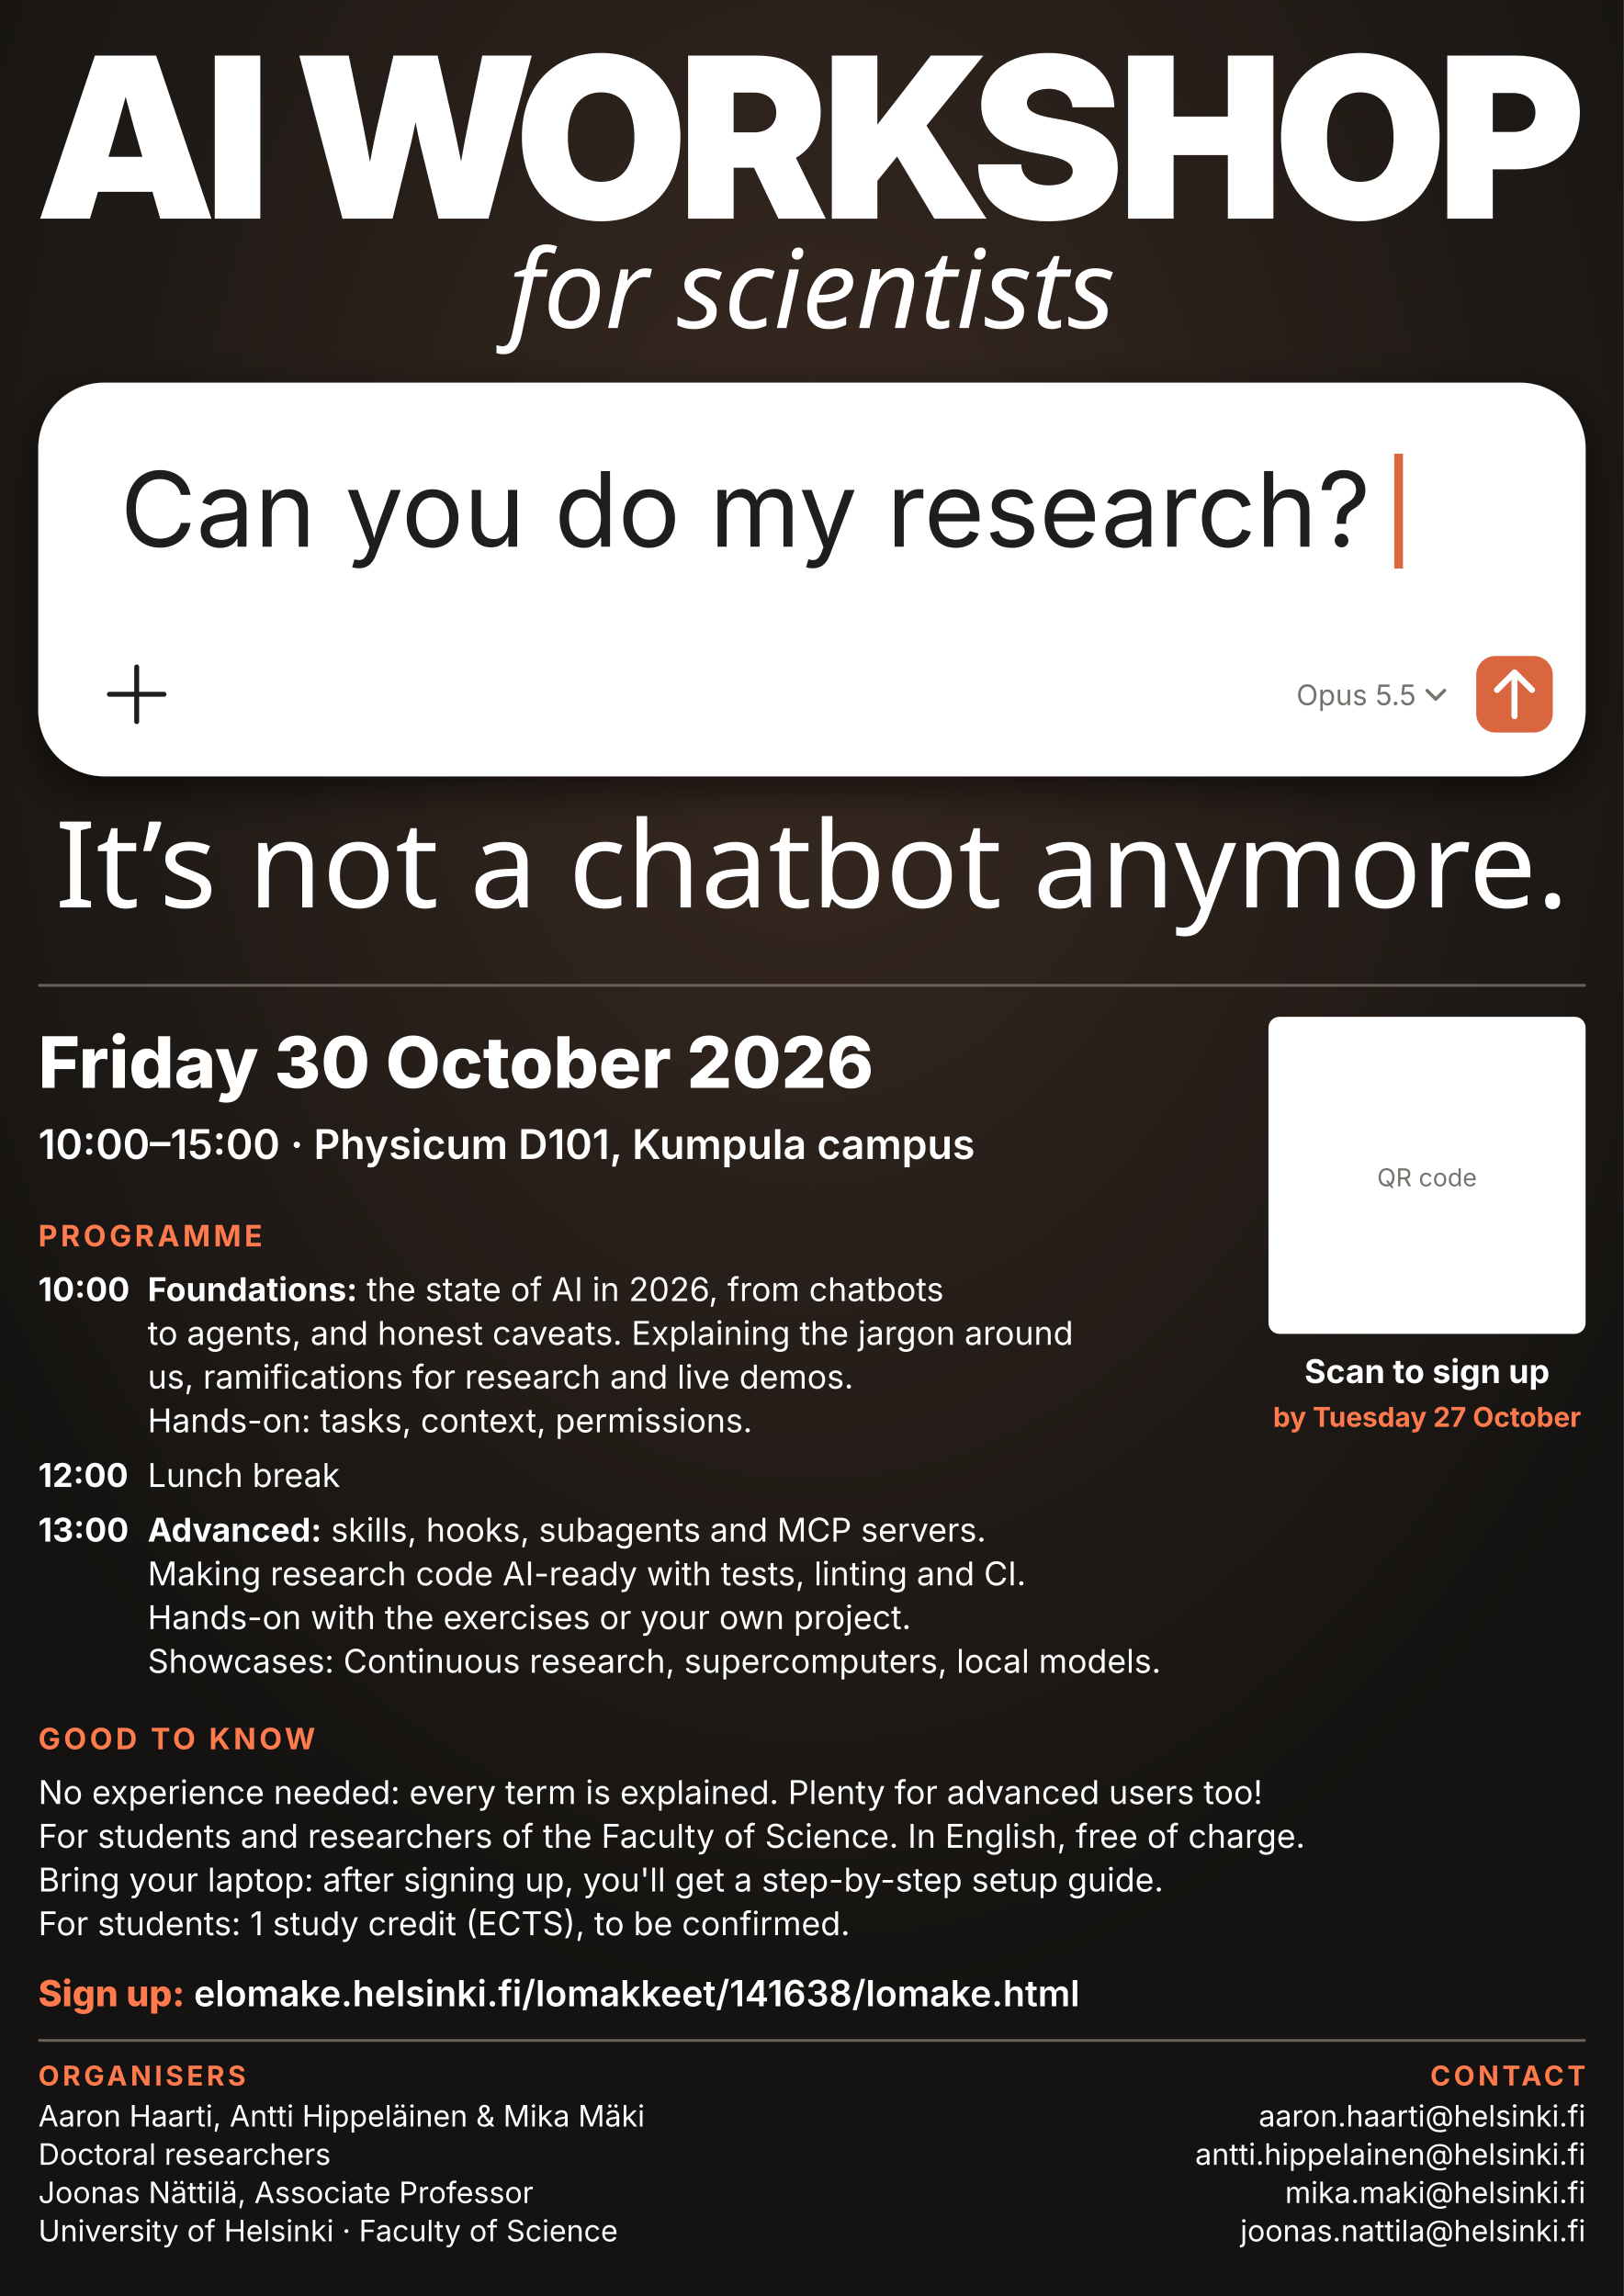
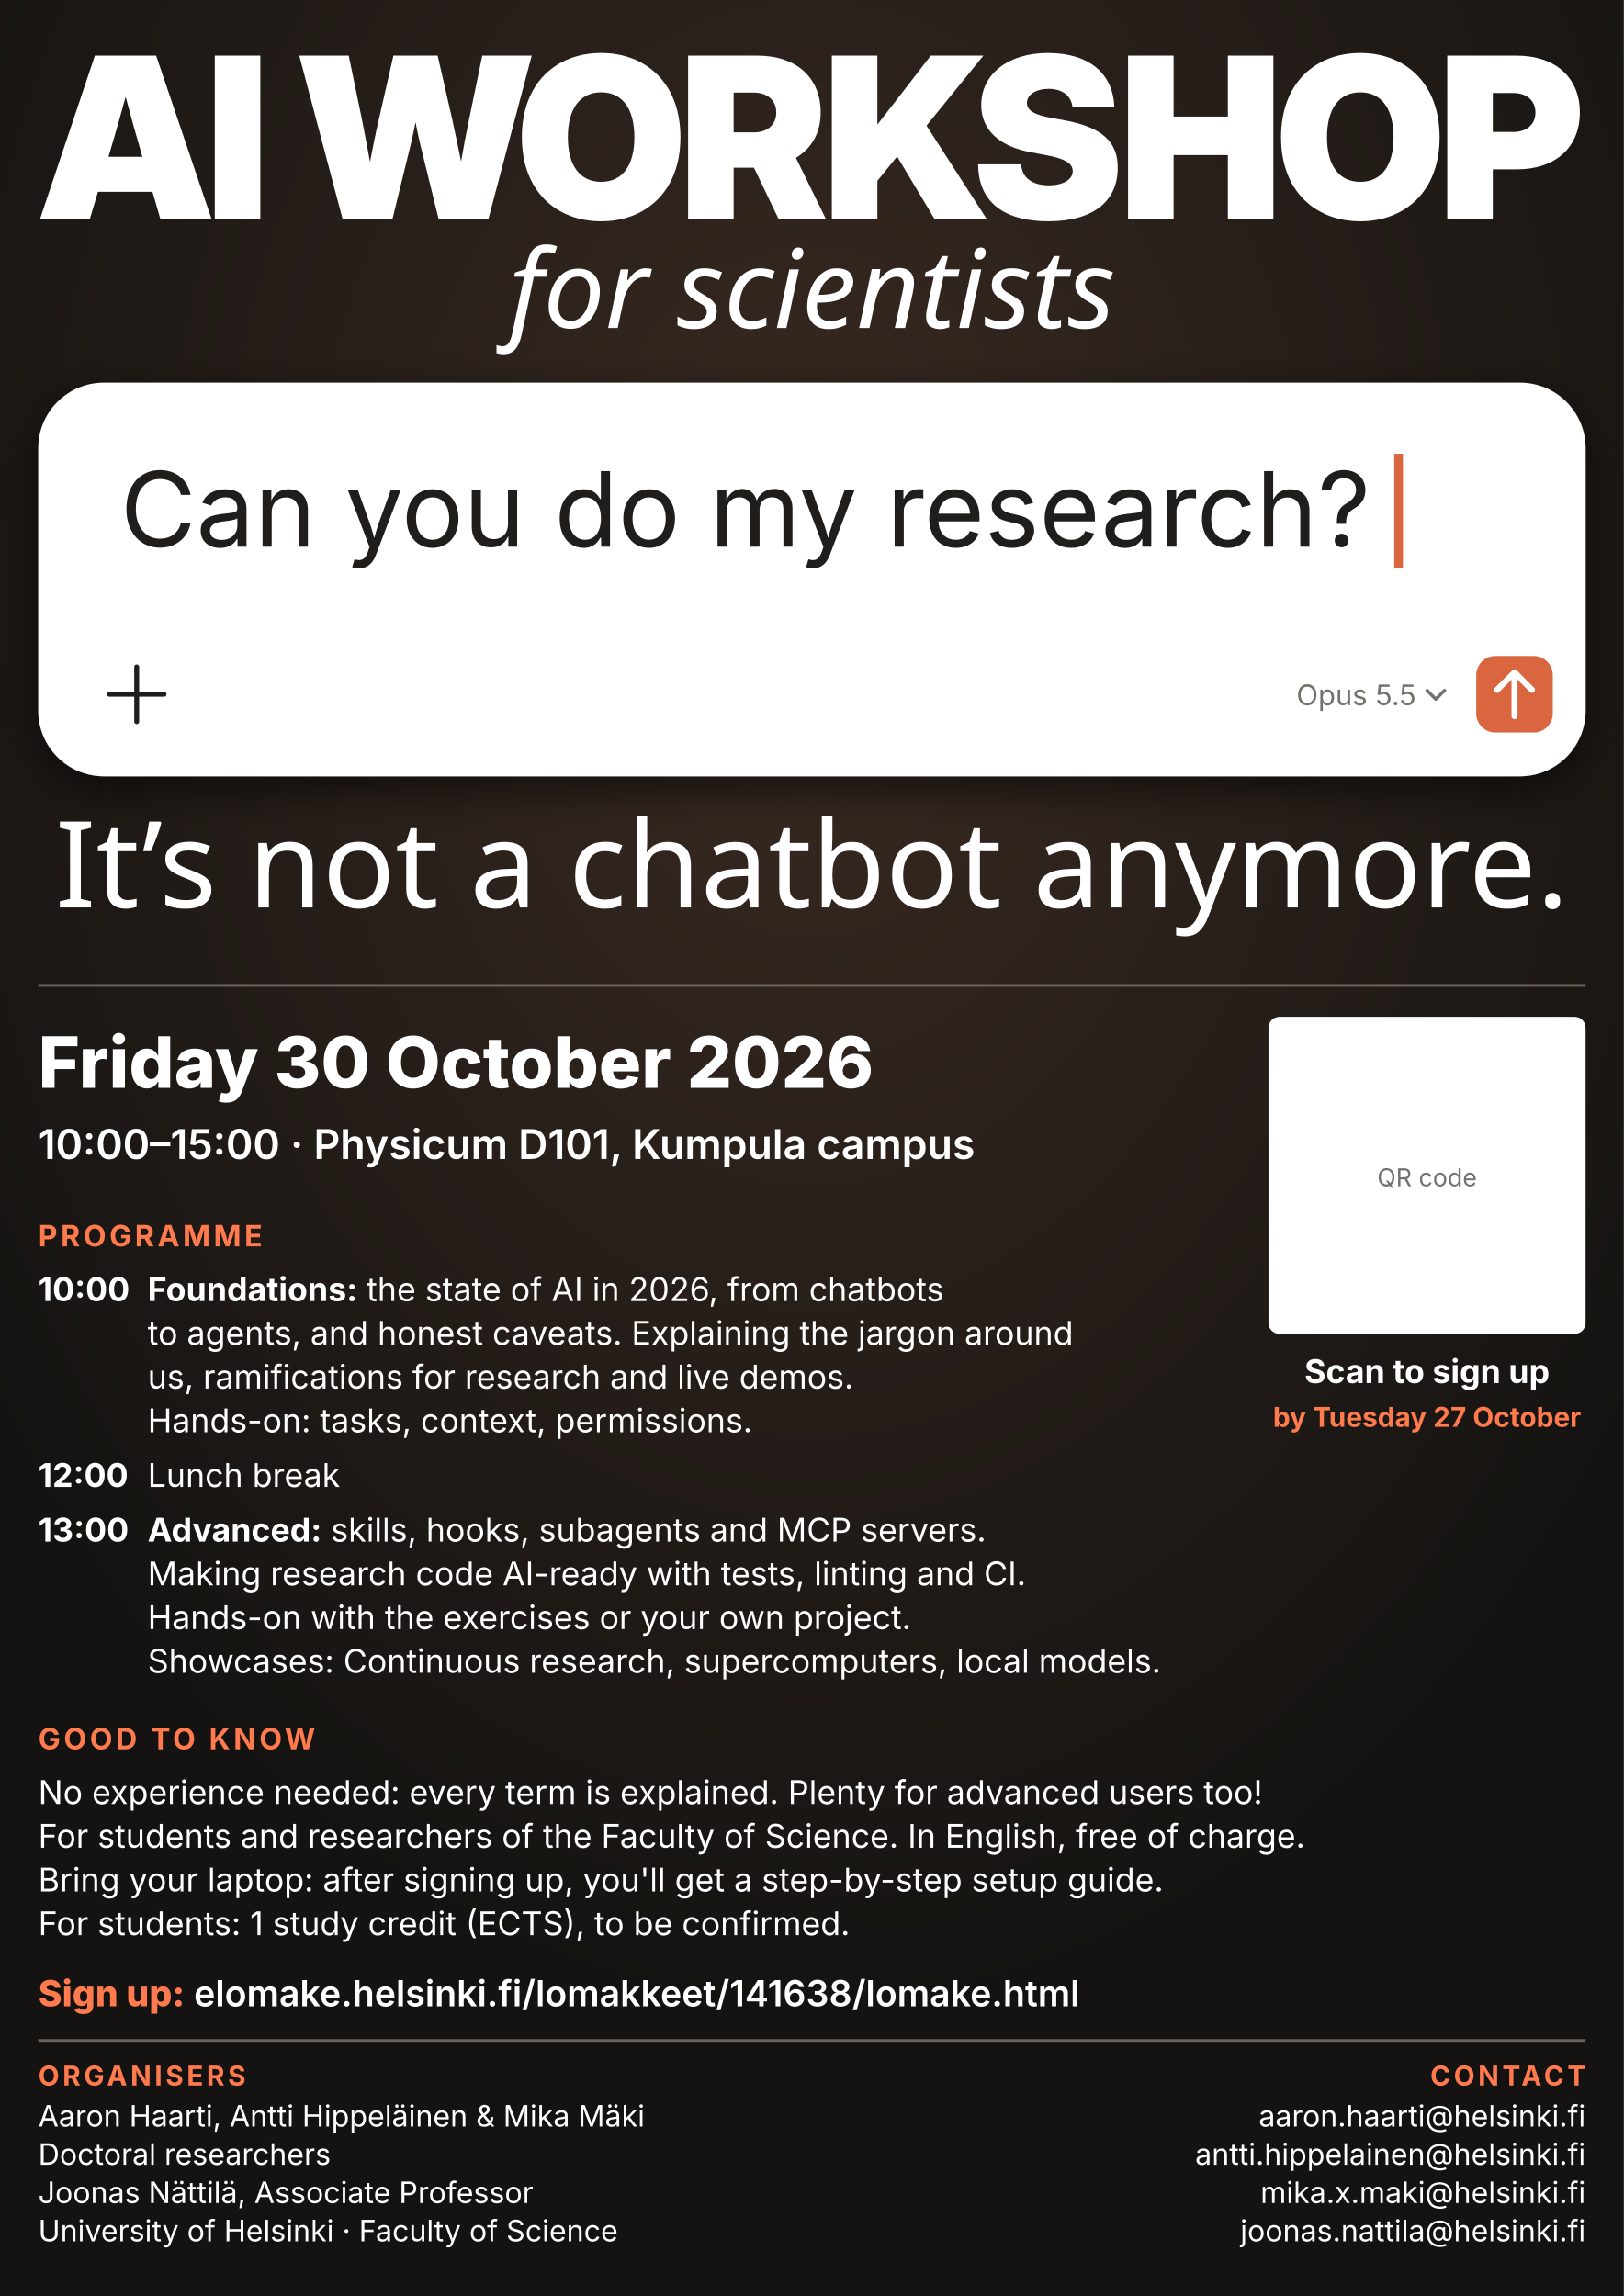
<svg xmlns="http://www.w3.org/2000/svg" width="297mm" height="420mm" viewBox="0 0 297 420">
  <defs>
    <radialGradient id="glow" cx="50%" cy="26%" r="62%">
      <stop offset="0" stop-color="#3a2a22" />
      <stop offset="1" stop-color="#141311" />
    </radialGradient>
    <filter id="shadow" x="-10%" y="-20%" width="120%" height="160%">
      <feGaussianBlur in="SourceAlpha" stdDeviation="4" />
      <feOffset dx="0" dy="2.5" result="blurred" />
      <feFlood flood-color="#000" flood-opacity="0.6" />
      <feComposite in2="blurred" operator="in" />
      <feMerge>
        <feMergeNode />
        <feMergeNode in="SourceGraphic" />
      </feMerge>
    </filter>
  </defs>
  <rect id="background" width="297" height="420" fill="url(#glow)" />
  <g id="masthead" fill="#ffffff" text-anchor="middle">
    <text id="masthead-title" x="148.5" y="40" font-family="Inter Display" font-weight="900" font-size="41" letter-spacing="-1">AI WORKSHOP</text>
    <text id="masthead-sub" x="148.5" y="60" font-family="EB Garamond" font-style="italic" font-size="20">for scientists</text>
  </g>
  <g id="prompt" filter="url(#shadow)">
    <rect id="prompt-box" x="7" y="70" width="283" height="72" rx="12" fill="#ffffff" />
  </g>
  <g id="prompt-content">
    <text id="prompt-text" x="22" y="100" font-family="Inter" font-size="19" fill="#1f1e1d">Can you do my research?</text>
    <rect id="prompt-cursor" x="255" y="83" width="1.6" height="21" fill="#d9663f" />
    <path id="plus" d="M25 122v10M20 127h10" stroke="#1f1e1d" stroke-width="0.9" stroke-linecap="round" />
    <text id="model-picker" x="259" y="129" text-anchor="end" font-family="Inter" font-size="5.2" fill="#73726c">Opus 5.5</text>
    <path d="M261 126.3l1.6 1.6 1.6-1.6" fill="none" stroke="#73726c" stroke-width="0.6" stroke-linecap="round" stroke-linejoin="round" />
    <rect id="send-button" x="270" y="120" width="14" height="14" rx="3.5" fill="#d9663f" />
    <path d="M277 131v-8M273.8 126.2l3.2-3.2 3.2 3.2" fill="none" stroke="#ffffff" stroke-width="1.1" stroke-linecap="round" stroke-linejoin="round" />
  </g>
  <text id="cover-line" x="148.5" y="166" text-anchor="middle" font-family="EB Garamond" font-size="22" fill="#ffffff">It’s not a chatbot anymore.</text>
  <rect x="7" y="180" width="283" height="0.5" fill="#6a625a" />
  <g id="when-where" font-family="Inter" fill="#ffffff">
    <text id="date" x="7" y="199" font-weight="800" font-size="13">Friday 30 October 2026</text>
    <text id="time-place" x="7" y="212" font-weight="600" font-size="7.5">10:00–15:00 · Physicum D101, Kumpula campus</text>
  </g>
  <g id="qr" font-family="Inter" text-anchor="middle">
    <rect id="qr-placeholder" x="232" y="186" width="58" height="58" rx="2" fill="#ffffff" />
    <text x="261" y="217" font-size="4.5" fill="#73726c">QR code</text>
    <text x="261" y="253" font-weight="700" font-size="6" fill="#ffffff">Scan to sign up</text>
    <text x="261" y="261" font-weight="700" font-size="5" fill="#ff7a4d">by Tuesday 27 October</text>
  </g>
  <g id="programme" font-family="Inter" font-size="6" fill="#ffffff">
    <text x="7" y="228" font-weight="700" font-size="5.4" letter-spacing="0.6" fill="#ff7a4d">PROGRAMME</text>
    <text x="7" y="238" font-weight="700">10:00</text>
    <text x="27" y="238">
      <tspan font-weight="700">Foundations:</tspan> the state of AI in 2026, from chatbots</text>
    <text x="27" y="246">to agents, and honest caveats. Explaining the jargon around</text>
    <text x="27" y="254">us, ramifications for research and live demos.</text>
    <text x="27" y="262">Hands-on: tasks, context, permissions.</text>
    <text x="7" y="272" font-weight="700">12:00</text>
    <text x="27" y="272">Lunch break</text>
    <text x="7" y="282" font-weight="700">13:00</text>
    <text x="27" y="282">
      <tspan font-weight="700">Advanced:</tspan> skills, hooks, subagents and MCP servers.</text>
    <text x="27" y="290">Making research code AI-ready with tests, linting and CI.</text>
    <text x="27" y="298">Hands-on with the exercises or your own project.</text>
    <text x="27" y="306">Showcases: Continuous research, supercomputers, local models.</text>
  </g>
  <g id="good-to-know" font-family="Inter" font-size="6" fill="#ffffff">
    <text x="7" y="320" font-weight="700" font-size="5.4" letter-spacing="0.6" fill="#ff7a4d">GOOD TO KNOW</text>
    <text x="7" y="330">No experience needed: every term is explained. Plenty for advanced users too!</text>
    <text x="7" y="338">For students and researchers of the Faculty of Science. In English, free of charge.</text>
    <text x="7" y="346">Bring your laptop: after signing up, you'll get a step-by-step setup guide.</text>
    <text x="7" y="354">For students: 1 study credit (ECTS), to be confirmed.</text>
  </g>
  <text id="signup-url" x="7" y="367" font-family="Inter" font-weight="600" font-size="6.6" fill="#ffffff">
    <tspan font-weight="800" fill="#ff7a4d">Sign up:</tspan> elomake.helsinki.fi/lomakkeet/141638/lomake.html</text>
  <g id="footer" font-family="Inter" font-size="5.4" fill="#ffffff">
    <rect x="7" y="373" width="283" height="0.5" fill="#6a625a" />
    <text x="7" y="381.5" font-weight="700" font-size="5" letter-spacing="0.6" fill="#ff7a4d">ORGANISERS</text>
    <text x="7" y="389">Aaron Haarti, Antti Hippeläinen &amp; Mika Mäki</text>
    <text x="7" y="396">Doctoral researchers</text>
    <text x="7" y="403">Joonas Nättilä, Associate Professor</text>
    <text x="7" y="410">University of Helsinki · Faculty of Science</text>
    <g text-anchor="end">
      <text x="290" y="381.5" font-weight="700" font-size="5" letter-spacing="0.6" fill="#ff7a4d">CONTACT</text>
      <text x="290" y="389">aaron.haarti@helsinki.fi</text>
      <text x="290" y="396">antti.hippelainen@helsinki.fi</text>
-       <text x="290" y="403">mika.maki@helsinki.fi</text>
+       <text x="290" y="403">mika.x.maki@helsinki.fi</text>
      <text x="290" y="410">joonas.nattila@helsinki.fi</text>
    </g>
  </g>
</svg>
